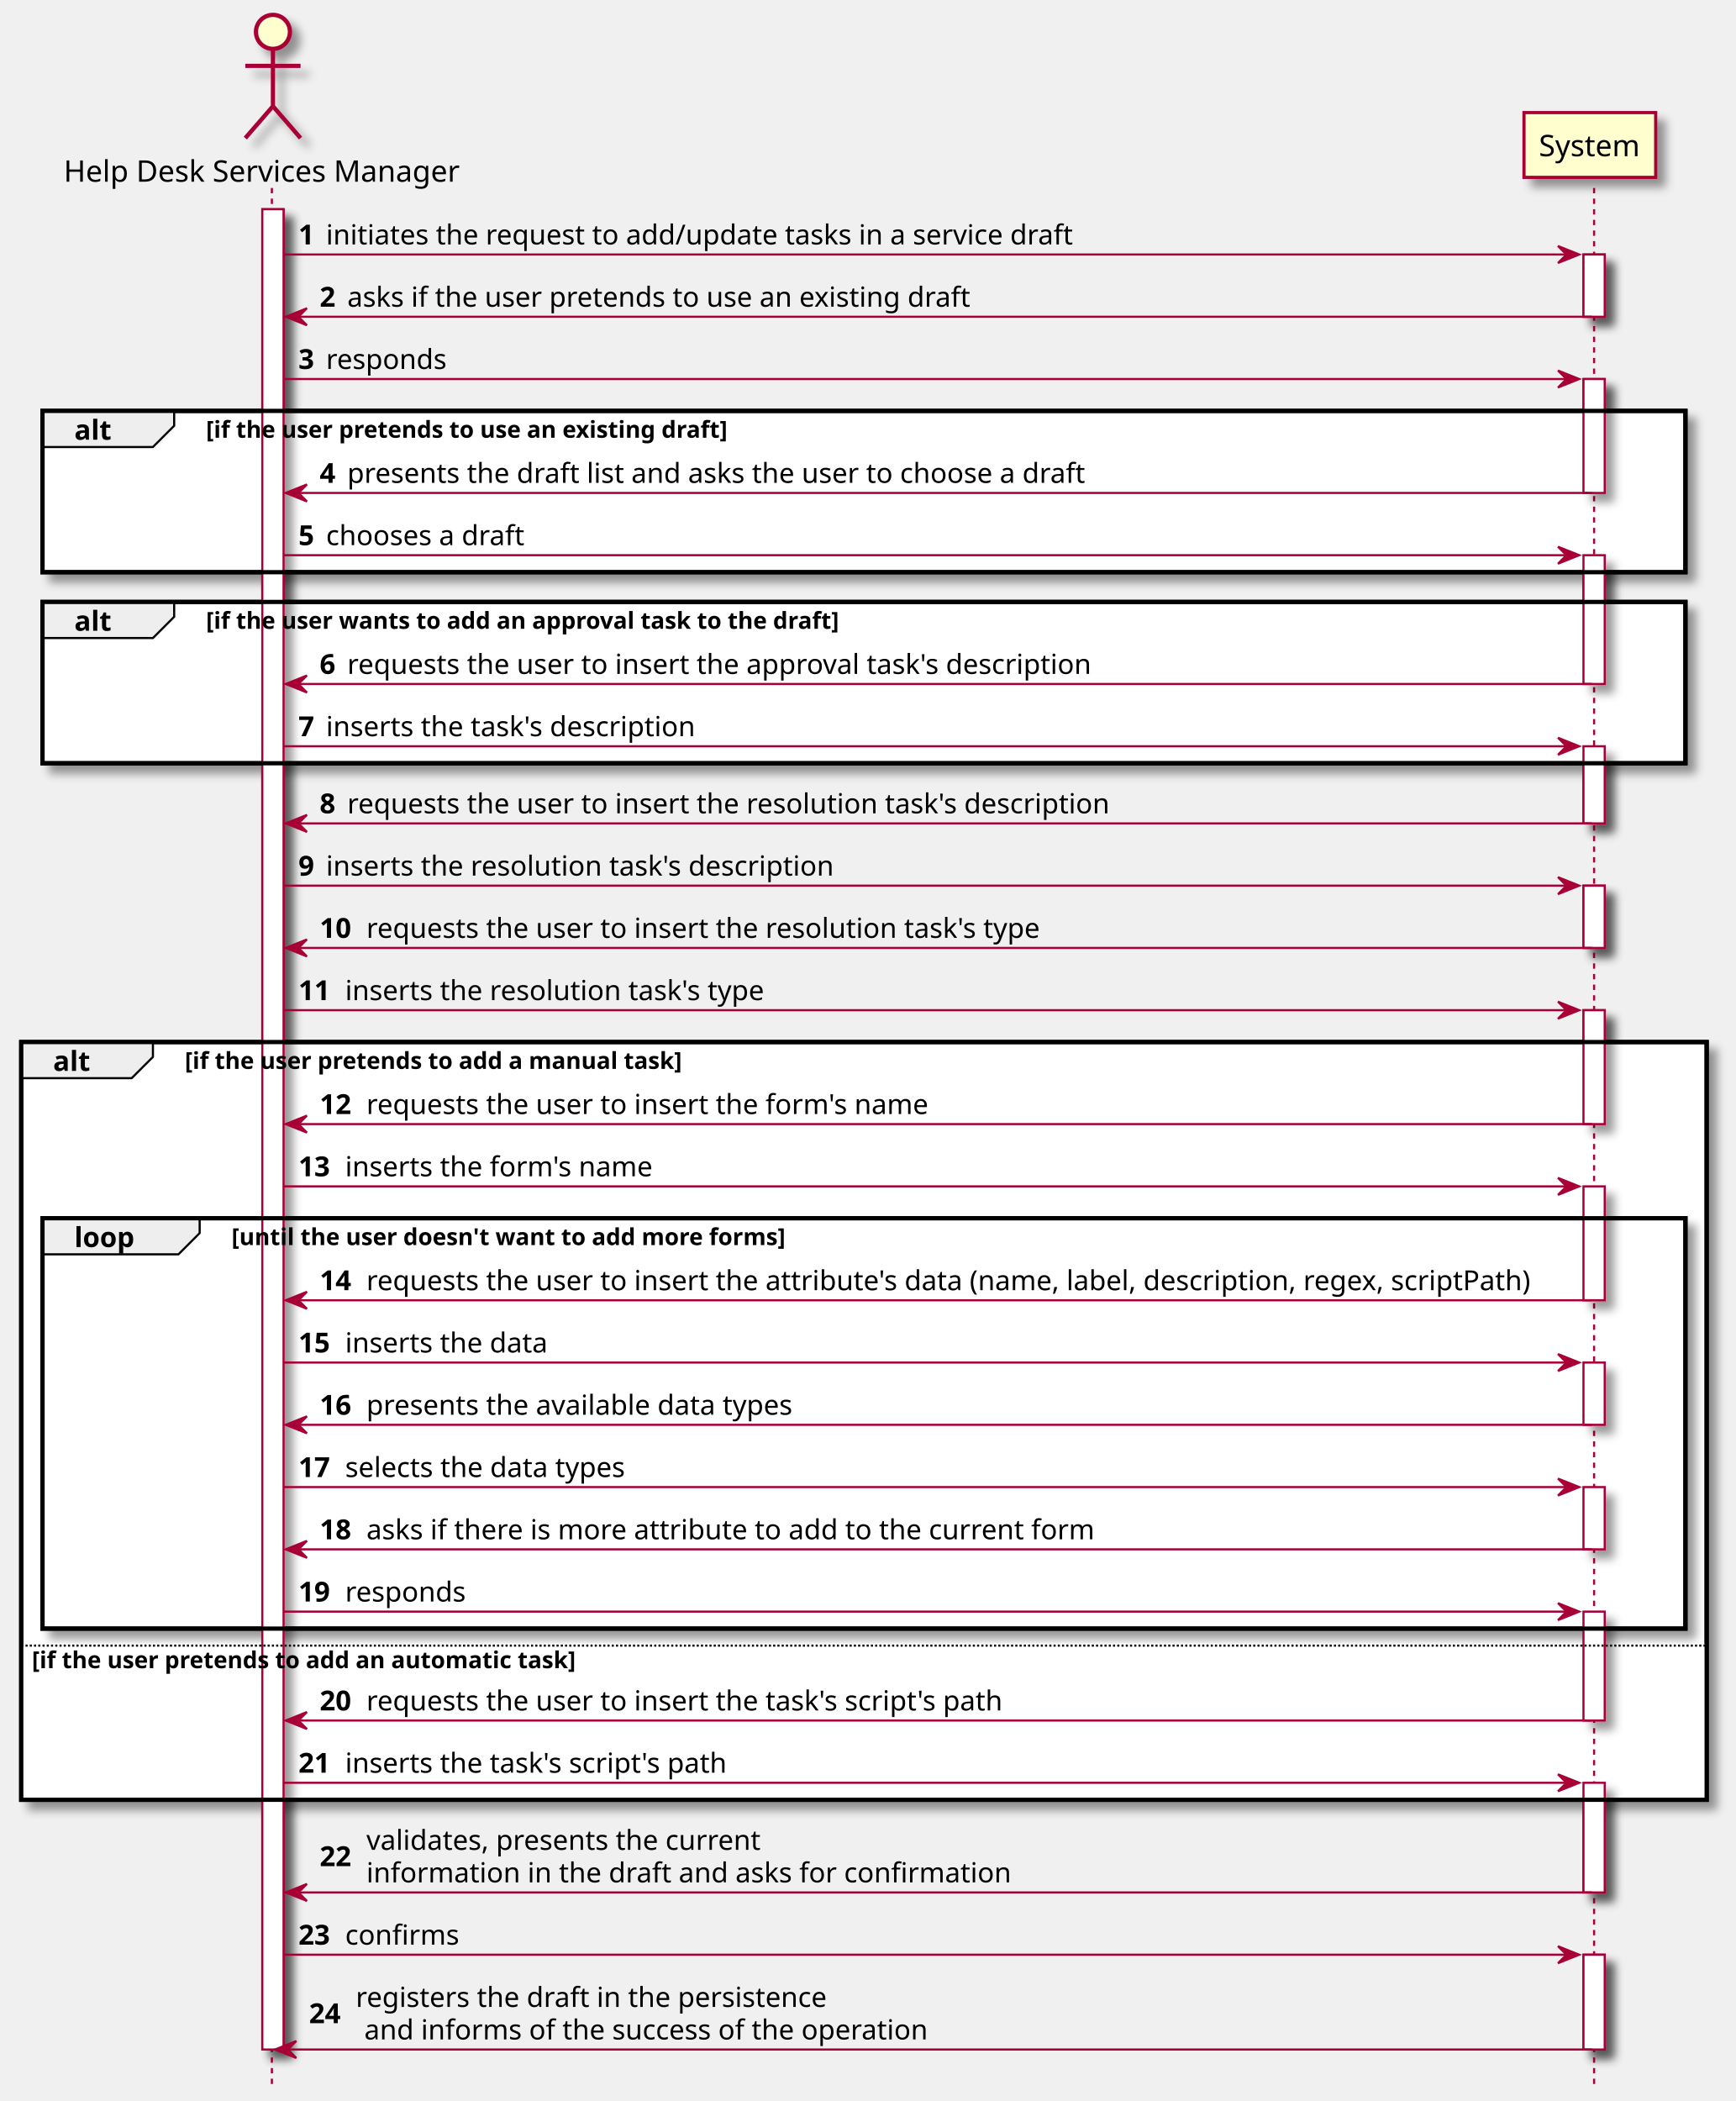
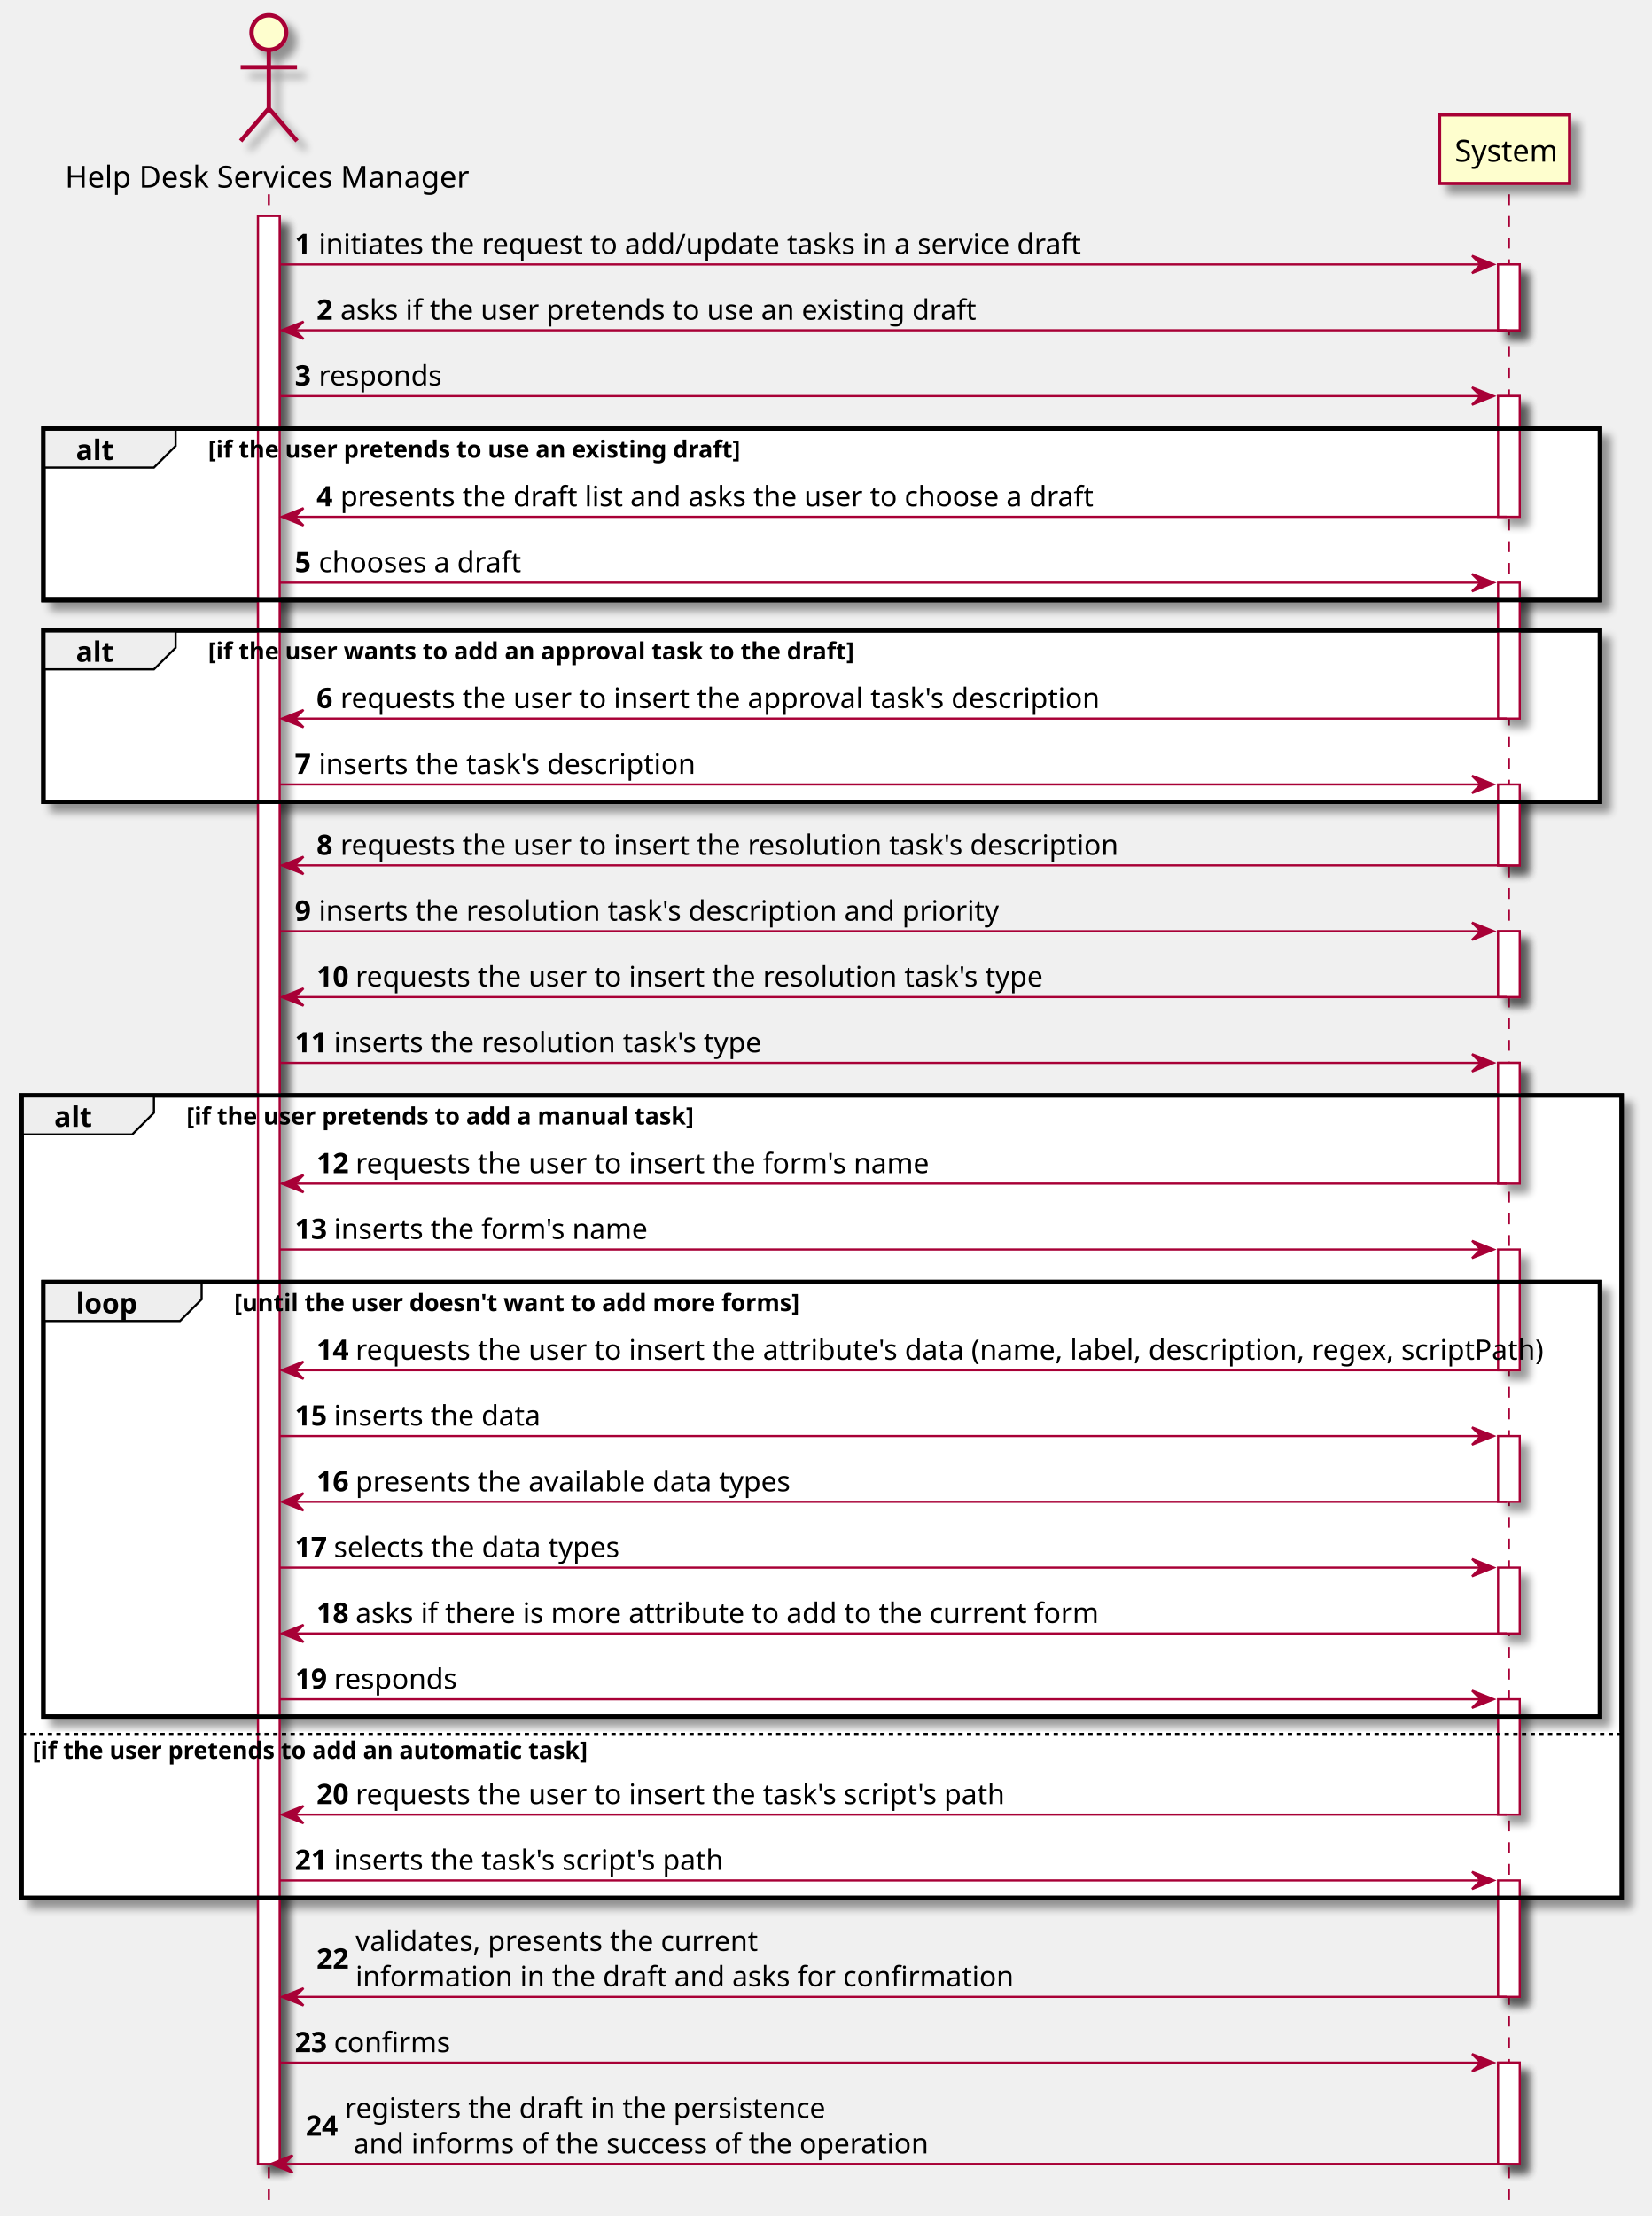
- <svg xmlns="http://www.w3.org/2000/svg" contentScriptType="application/ecmascript" contentStyleType="text/css" height="1978px" preserveAspectRatio="none" style="width:1634px;height:1978px;" version="1.1" viewBox="0 0 1634 1978" width="1634px" zoomAndPan="magnify">
+ <svg xmlns="http://www.w3.org/2000/svg" contentScriptType="application/ecmascript" contentStyleType="text/css" height="1022px" preserveAspectRatio="none" style="width:762px;height:1022px;" version="1.1" viewBox="0 0 762 1022" width="762px" zoomAndPan="magnify">
  <defs>
-     <filter height="300%" id="fdzvtskik5q94" width="300%" x="-1" y="-1">
-       <feGaussianBlur result="blurOut" stdDeviation="4.0" />
+     <filter height="300%" id="fru4eq2fxexyl" width="300%" x="-1" y="-1">
+       <feGaussianBlur result="blurOut" stdDeviation="2.0" />
      <feColorMatrix in="blurOut" result="blurOut2" type="matrix" values="0 0 0 0 0 0 0 0 0 0 0 0 0 0 0 0 0 0 .4 0" />
-       <feOffset dx="8.0" dy="8.0" in="blurOut2" result="blurOut3" />
+       <feOffset dx="4.0" dy="4.0" in="blurOut2" result="blurOut3" />
      <feBlend in="SourceGraphic" in2="blurOut3" mode="normal" />
    </filter>
  </defs>
  <g>
-     <rect fill="#FFFFFF" filter="url(#fdzvtskik5q94)" height="1732.543" style="stroke:#A80036;stroke-width:2.0;" width="20" x="247" y="196.977" />
-     <rect fill="#FFFFFF" filter="url(#fdzvtskik5q94)" height="58.621" style="stroke:#A80036;stroke-width:2.0;" width="20" x="1491" y="239.598" />
-     <rect fill="#FFFFFF" filter="url(#fdzvtskik5q94)" height="107.242" style="stroke:#A80036;stroke-width:2.0;" width="20" x="1491" y="356.84" />
-     <rect fill="#FFFFFF" filter="url(#fdzvtskik5q94)" height="121.242" style="stroke:#A80036;stroke-width:2.0;" width="20" x="1491" y="522.703" />
-     <rect fill="#FFFFFF" filter="url(#fdzvtskik5q94)" height="72.621" style="stroke:#A80036;stroke-width:2.0;" width="20" x="1491" y="702.566" />
-     <rect fill="#FFFFFF" filter="url(#fdzvtskik5q94)" height="58.621" style="stroke:#A80036;stroke-width:2.0;" width="20" x="1491" y="833.809" />
-     <rect fill="#FFFFFF" filter="url(#fdzvtskik5q94)" height="107.242" style="stroke:#A80036;stroke-width:2.0;" width="20" x="1491" y="951.051" />
-     <rect fill="#FFFFFF" filter="url(#fdzvtskik5q94)" height="107.242" style="stroke:#A80036;stroke-width:2.0;" width="20" x="1491" y="1116.914" />
-     <rect fill="#FFFFFF" filter="url(#fdzvtskik5q94)" height="58.621" style="stroke:#A80036;stroke-width:2.0;" width="20" x="1491" y="1282.777" />
-     <rect fill="#FFFFFF" filter="url(#fdzvtskik5q94)" height="58.621" style="stroke:#A80036;stroke-width:2.0;" width="20" x="1491" y="1400.02" />
-     <rect fill="#FFFFFF" filter="url(#fdzvtskik5q94)" height="102.531" style="stroke:#A80036;stroke-width:2.0;" width="20" x="1491" y="1517.262" />
-     <rect fill="#FFFFFF" filter="url(#fdzvtskik5q94)" height="103.242" style="stroke:#A80036;stroke-width:2.0;" width="20" x="1491" y="1678.414" />
-     <rect fill="#FFFFFF" filter="url(#fdzvtskik5q94)" height="89.242" style="stroke:#A80036;stroke-width:2.0;" width="20" x="1491" y="1840.277" />
-     <rect fill="#FFFFFF" filter="url(#fdzvtskik5q94)" height="151.863" style="stroke:#000000;stroke-width:4.0;" width="1547" x="40" y="386.84" />
-     <rect fill="#FFFFFF" filter="url(#fdzvtskik5q94)" height="151.863" style="stroke:#000000;stroke-width:4.0;" width="1547" x="40" y="566.703" />
-     <rect fill="#FFFFFF" filter="url(#fdzvtskik5q94)" height="713.363" style="stroke:#000000;stroke-width:4.0;" width="1587" x="20" y="981.051" />
-     <rect fill="#FFFFFF" filter="url(#fdzvtskik5q94)" height="386.348" style="stroke:#000000;stroke-width:4.0;" width="1547" x="40" y="1146.914" />
-     <rect fill="#FFFFFF" height="147.152" style="stroke:none;stroke-width:2.0;" width="1587" x="20" y="1547.262" />
-     <line style="stroke:#A80036;stroke-width:2.0;stroke-dasharray:5.0,5.0;" x1="256" x2="256" y1="176.977" y2="1965.52" />
-     <line style="stroke:#A80036;stroke-width:2.0;stroke-dasharray:5.0,5.0;" x1="1501" x2="1501" y1="176.977" y2="1965.52" />
-     <text fill="#000000" font-family="sans-serif" font-size="28" lengthAdjust="spacing" textLength="382" x="60" y="171.07">Help Desk Services Manager</text>
-     <ellipse cx="257" cy="30" fill="#FEFECE" filter="url(#fdzvtskik5q94)" rx="16" ry="16" style="stroke:#A80036;stroke-width:4.0;" />
-     <path d="M257,46 L257,100 M231,62 L283,62 M257,100 L231,130 M257,100 L283,130 " fill="none" filter="url(#fdzvtskik5q94)" style="stroke:#A80036;stroke-width:4.0;" />
-     <rect fill="#FEFECE" filter="url(#fdzvtskik5q94)" height="60.977" style="stroke:#A80036;stroke-width:3.0;" width="124" x="1435" y="106" />
-     <text fill="#000000" font-family="sans-serif" font-size="28" lengthAdjust="spacing" textLength="96" x="1449" y="147.07">System</text>
-     <rect fill="#FFFFFF" filter="url(#fdzvtskik5q94)" height="1732.543" style="stroke:#A80036;stroke-width:2.0;" width="20" x="247" y="196.977" />
-     <rect fill="#FFFFFF" filter="url(#fdzvtskik5q94)" height="58.621" style="stroke:#A80036;stroke-width:2.0;" width="20" x="1491" y="239.598" />
-     <rect fill="#FFFFFF" filter="url(#fdzvtskik5q94)" height="107.242" style="stroke:#A80036;stroke-width:2.0;" width="20" x="1491" y="356.84" />
-     <rect fill="#FFFFFF" filter="url(#fdzvtskik5q94)" height="121.242" style="stroke:#A80036;stroke-width:2.0;" width="20" x="1491" y="522.703" />
-     <rect fill="#FFFFFF" filter="url(#fdzvtskik5q94)" height="72.621" style="stroke:#A80036;stroke-width:2.0;" width="20" x="1491" y="702.566" />
-     <rect fill="#FFFFFF" filter="url(#fdzvtskik5q94)" height="58.621" style="stroke:#A80036;stroke-width:2.0;" width="20" x="1491" y="833.809" />
-     <rect fill="#FFFFFF" filter="url(#fdzvtskik5q94)" height="107.242" style="stroke:#A80036;stroke-width:2.0;" width="20" x="1491" y="951.051" />
-     <rect fill="#FFFFFF" filter="url(#fdzvtskik5q94)" height="107.242" style="stroke:#A80036;stroke-width:2.0;" width="20" x="1491" y="1116.914" />
-     <rect fill="#FFFFFF" filter="url(#fdzvtskik5q94)" height="58.621" style="stroke:#A80036;stroke-width:2.0;" width="20" x="1491" y="1282.777" />
-     <rect fill="#FFFFFF" filter="url(#fdzvtskik5q94)" height="58.621" style="stroke:#A80036;stroke-width:2.0;" width="20" x="1491" y="1400.02" />
-     <rect fill="#FFFFFF" filter="url(#fdzvtskik5q94)" height="102.531" style="stroke:#A80036;stroke-width:2.0;" width="20" x="1491" y="1517.262" />
-     <rect fill="#FFFFFF" filter="url(#fdzvtskik5q94)" height="103.242" style="stroke:#A80036;stroke-width:2.0;" width="20" x="1491" y="1678.414" />
-     <rect fill="#FFFFFF" filter="url(#fdzvtskik5q94)" height="89.242" style="stroke:#A80036;stroke-width:2.0;" width="20" x="1491" y="1840.277" />
-     <polygon fill="#A80036" points="1467,231.598,1487,239.598,1467,247.598,1475,239.598" style="stroke:#A80036;stroke-width:2.0;" />
-     <line style="stroke:#A80036;stroke-width:2.0;" x1="267" x2="1479" y1="239.598" y2="239.598" />
-     <text fill="#000000" font-family="sans-serif" font-size="26" font-weight="bold" lengthAdjust="spacing" textLength="18" x="281" y="230.113">1</text>
-     <text fill="#000000" font-family="sans-serif" font-size="26" lengthAdjust="spacing" textLength="734" x="307" y="230.113">initiates the request to add/update tasks in a service draft</text>
-     <polygon fill="#A80036" points="289,290.219,269,298.219,289,306.219,281,298.219" style="stroke:#A80036;stroke-width:2.0;" />
-     <line style="stroke:#A80036;stroke-width:2.0;" x1="277" x2="1499" y1="298.219" y2="298.219" />
-     <text fill="#000000" font-family="sans-serif" font-size="26" font-weight="bold" lengthAdjust="spacing" textLength="18" x="301" y="288.734">2</text>
-     <text fill="#000000" font-family="sans-serif" font-size="26" lengthAdjust="spacing" textLength="614" x="327" y="288.734">asks if the user pretends to use an existing draft</text>
-     <polygon fill="#A80036" points="1467,348.84,1487,356.84,1467,364.84,1475,356.84" style="stroke:#A80036;stroke-width:2.0;" />
-     <line style="stroke:#A80036;stroke-width:2.0;" x1="267" x2="1479" y1="356.84" y2="356.84" />
-     <text fill="#000000" font-family="sans-serif" font-size="26" font-weight="bold" lengthAdjust="spacing" textLength="18" x="281" y="347.356">3</text>
-     <text fill="#000000" font-family="sans-serif" font-size="26" lengthAdjust="spacing" textLength="116" x="307" y="347.356">responds</text>
-     <path d="M40,386.84 L164,386.84 L164,400.84 L144,420.84 L40,420.84 L40,386.84 " fill="#EEEEEE" style="stroke:#000000;stroke-width:2.0;" />
-     <rect fill="none" height="151.863" style="stroke:#000000;stroke-width:4.0;" width="1547" x="40" y="386.84" />
-     <text fill="#000000" font-family="sans-serif" font-size="26" font-weight="bold" lengthAdjust="spacing" textLength="34" x="70" y="413.977">alt</text>
-     <text fill="#000000" font-family="sans-serif" font-size="22" font-weight="bold" lengthAdjust="spacing" textLength="504" x="194" y="412.109">[if the user pretends to use an existing draft]</text>
-     <polygon fill="#A80036" points="289,456.082,269,464.082,289,472.082,281,464.082" style="stroke:#A80036;stroke-width:2.0;" />
-     <line style="stroke:#A80036;stroke-width:2.0;" x1="277" x2="1499" y1="464.082" y2="464.082" />
-     <text fill="#000000" font-family="sans-serif" font-size="26" font-weight="bold" lengthAdjust="spacing" textLength="18" x="301" y="454.598">4</text>
-     <text fill="#000000" font-family="sans-serif" font-size="26" lengthAdjust="spacing" textLength="724" x="327" y="454.598">presents the draft list and asks the user to choose a draft</text>
-     <polygon fill="#A80036" points="1467,514.703,1487,522.703,1467,530.703,1475,522.703" style="stroke:#A80036;stroke-width:2.0;" />
-     <line style="stroke:#A80036;stroke-width:2.0;" x1="267" x2="1479" y1="522.703" y2="522.703" />
-     <text fill="#000000" font-family="sans-serif" font-size="26" font-weight="bold" lengthAdjust="spacing" textLength="18" x="281" y="513.219">5</text>
-     <text fill="#000000" font-family="sans-serif" font-size="26" lengthAdjust="spacing" textLength="194" x="307" y="513.219">chooses a draft</text>
-     <path d="M40,566.703 L164,566.703 L164,580.703 L144,600.703 L40,600.703 L40,566.703 " fill="#EEEEEE" style="stroke:#000000;stroke-width:2.0;" />
-     <rect fill="none" height="151.863" style="stroke:#000000;stroke-width:4.0;" width="1547" x="40" y="566.703" />
-     <text fill="#000000" font-family="sans-serif" font-size="26" font-weight="bold" lengthAdjust="spacing" textLength="34" x="70" y="593.84">alt</text>
-     <text fill="#000000" font-family="sans-serif" font-size="22" font-weight="bold" lengthAdjust="spacing" textLength="610" x="194" y="591.973">[if the user wants to add an approval task to the draft]</text>
-     <polygon fill="#A80036" points="289,635.945,269,643.945,289,651.945,281,643.945" style="stroke:#A80036;stroke-width:2.0;" />
-     <line style="stroke:#A80036;stroke-width:2.0;" x1="277" x2="1499" y1="643.945" y2="643.945" />
-     <text fill="#000000" font-family="sans-serif" font-size="26" font-weight="bold" lengthAdjust="spacing" textLength="18" x="301" y="634.461">6</text>
-     <text fill="#000000" font-family="sans-serif" font-size="26" lengthAdjust="spacing" textLength="728" x="327" y="634.461">requests the user to insert the approval task's description</text>
-     <polygon fill="#A80036" points="1467,694.566,1487,702.566,1467,710.566,1475,702.566" style="stroke:#A80036;stroke-width:2.0;" />
-     <line style="stroke:#A80036;stroke-width:2.0;" x1="267" x2="1479" y1="702.566" y2="702.566" />
-     <text fill="#000000" font-family="sans-serif" font-size="26" font-weight="bold" lengthAdjust="spacing" textLength="18" x="281" y="693.082">7</text>
-     <text fill="#000000" font-family="sans-serif" font-size="26" lengthAdjust="spacing" textLength="366" x="307" y="693.082">inserts the task's description</text>
-     <polygon fill="#A80036" points="289,767.188,269,775.188,289,783.188,281,775.188" style="stroke:#A80036;stroke-width:2.0;" />
-     <line style="stroke:#A80036;stroke-width:2.0;" x1="277" x2="1499" y1="775.188" y2="775.188" />
-     <text fill="#000000" font-family="sans-serif" font-size="26" font-weight="bold" lengthAdjust="spacing" textLength="18" x="301" y="765.703">8</text>
-     <text fill="#000000" font-family="sans-serif" font-size="26" lengthAdjust="spacing" textLength="748" x="327" y="765.703">requests the user to insert the resolution task's description</text>
-     <polygon fill="#A80036" points="1467,825.809,1487,833.809,1467,841.809,1475,833.809" style="stroke:#A80036;stroke-width:2.0;" />
-     <line style="stroke:#A80036;stroke-width:2.0;" x1="267" x2="1479" y1="833.809" y2="833.809" />
-     <text fill="#000000" font-family="sans-serif" font-size="26" font-weight="bold" lengthAdjust="spacing" textLength="18" x="281" y="824.324">9</text>
-     <text fill="#000000" font-family="sans-serif" font-size="26" lengthAdjust="spacing" textLength="502" x="307" y="824.324">inserts the resolution task's description</text>
-     <polygon fill="#A80036" points="289,884.43,269,892.43,289,900.43,281,892.43" style="stroke:#A80036;stroke-width:2.0;" />
-     <line style="stroke:#A80036;stroke-width:2.0;" x1="277" x2="1499" y1="892.43" y2="892.43" />
-     <text fill="#000000" font-family="sans-serif" font-size="26" font-weight="bold" lengthAdjust="spacing" textLength="36" x="301" y="882.945">10</text>
-     <text fill="#000000" font-family="sans-serif" font-size="26" lengthAdjust="spacing" textLength="660" x="345" y="882.945">requests the user to insert the resolution task's type</text>
-     <polygon fill="#A80036" points="1467,943.051,1487,951.051,1467,959.051,1475,951.051" style="stroke:#A80036;stroke-width:2.0;" />
-     <line style="stroke:#A80036;stroke-width:2.0;" x1="267" x2="1479" y1="951.051" y2="951.051" />
-     <text fill="#000000" font-family="sans-serif" font-size="26" font-weight="bold" lengthAdjust="spacing" textLength="36" x="281" y="941.566">11</text>
-     <text fill="#000000" font-family="sans-serif" font-size="26" lengthAdjust="spacing" textLength="414" x="325" y="941.566">inserts the resolution task's type</text>
-     <path d="M20,981.051 L144,981.051 L144,995.051 L124,1015.051 L20,1015.051 L20,981.051 " fill="#EEEEEE" style="stroke:#000000;stroke-width:2.0;" />
-     <rect fill="none" height="713.363" style="stroke:#000000;stroke-width:4.0;" width="1587" x="20" y="981.051" />
-     <text fill="#000000" font-family="sans-serif" font-size="26" font-weight="bold" lengthAdjust="spacing" textLength="34" x="50" y="1008.188">alt</text>
-     <text fill="#000000" font-family="sans-serif" font-size="22" font-weight="bold" lengthAdjust="spacing" textLength="478" x="174" y="1006.32">[if the user pretends to add a manual task]</text>
-     <polygon fill="#A80036" points="289,1050.293,269,1058.293,289,1066.293,281,1058.293" style="stroke:#A80036;stroke-width:2.0;" />
-     <line style="stroke:#A80036;stroke-width:2.0;" x1="277" x2="1499" y1="1058.293" y2="1058.293" />
-     <text fill="#000000" font-family="sans-serif" font-size="26" font-weight="bold" lengthAdjust="spacing" textLength="36" x="301" y="1048.809">12</text>
-     <text fill="#000000" font-family="sans-serif" font-size="26" lengthAdjust="spacing" textLength="544" x="345" y="1048.809">requests the user to insert the form's name</text>
-     <polygon fill="#A80036" points="1467,1108.914,1487,1116.914,1467,1124.914,1475,1116.914" style="stroke:#A80036;stroke-width:2.0;" />
-     <line style="stroke:#A80036;stroke-width:2.0;" x1="267" x2="1479" y1="1116.914" y2="1116.914" />
-     <text fill="#000000" font-family="sans-serif" font-size="26" font-weight="bold" lengthAdjust="spacing" textLength="36" x="281" y="1107.43">13</text>
-     <text fill="#000000" font-family="sans-serif" font-size="26" lengthAdjust="spacing" textLength="298" x="325" y="1107.43">inserts the form's name</text>
-     <path d="M40,1146.914 L188,1146.914 L188,1160.914 L168,1180.914 L40,1180.914 L40,1146.914 " fill="#EEEEEE" style="stroke:#000000;stroke-width:2.0;" />
-     <rect fill="none" height="386.348" style="stroke:#000000;stroke-width:4.0;" width="1547" x="40" y="1146.914" />
-     <text fill="#000000" font-family="sans-serif" font-size="26" font-weight="bold" lengthAdjust="spacing" textLength="58" x="70" y="1174.051">loop</text>
-     <text fill="#000000" font-family="sans-serif" font-size="22" font-weight="bold" lengthAdjust="spacing" textLength="534" x="218" y="1172.184">[until the user doesn't want to add more forms]</text>
-     <polygon fill="#A80036" points="289,1216.156,269,1224.156,289,1232.156,281,1224.156" style="stroke:#A80036;stroke-width:2.0;" />
-     <line style="stroke:#A80036;stroke-width:2.0;" x1="277" x2="1499" y1="1224.156" y2="1224.156" />
-     <text fill="#000000" font-family="sans-serif" font-size="26" font-weight="bold" lengthAdjust="spacing" textLength="36" x="301" y="1214.672">14</text>
-     <text fill="#000000" font-family="sans-serif" font-size="26" lengthAdjust="spacing" textLength="1132" x="345" y="1214.672">requests the user to insert the attribute's data (name, label, description, regex, scriptPath)</text>
-     <polygon fill="#A80036" points="1467,1274.777,1487,1282.777,1467,1290.777,1475,1282.777" style="stroke:#A80036;stroke-width:2.0;" />
-     <line style="stroke:#A80036;stroke-width:2.0;" x1="267" x2="1479" y1="1282.777" y2="1282.777" />
-     <text fill="#000000" font-family="sans-serif" font-size="26" font-weight="bold" lengthAdjust="spacing" textLength="36" x="281" y="1273.293">15</text>
-     <text fill="#000000" font-family="sans-serif" font-size="26" lengthAdjust="spacing" textLength="196" x="325" y="1273.293">inserts the data</text>
-     <polygon fill="#A80036" points="289,1333.398,269,1341.398,289,1349.398,281,1341.398" style="stroke:#A80036;stroke-width:2.0;" />
-     <line style="stroke:#A80036;stroke-width:2.0;" x1="277" x2="1499" y1="1341.398" y2="1341.398" />
-     <text fill="#000000" font-family="sans-serif" font-size="26" font-weight="bold" lengthAdjust="spacing" textLength="36" x="301" y="1331.914">16</text>
-     <text fill="#000000" font-family="sans-serif" font-size="26" lengthAdjust="spacing" textLength="412" x="345" y="1331.914">presents the available data types</text>
-     <polygon fill="#A80036" points="1467,1392.02,1487,1400.02,1467,1408.02,1475,1400.02" style="stroke:#A80036;stroke-width:2.0;" />
-     <line style="stroke:#A80036;stroke-width:2.0;" x1="267" x2="1479" y1="1400.02" y2="1400.02" />
-     <text fill="#000000" font-family="sans-serif" font-size="26" font-weight="bold" lengthAdjust="spacing" textLength="36" x="281" y="1390.535">17</text>
-     <text fill="#000000" font-family="sans-serif" font-size="26" lengthAdjust="spacing" textLength="274" x="325" y="1390.535">selects the data types</text>
-     <polygon fill="#A80036" points="289,1450.641,269,1458.641,289,1466.641,281,1458.641" style="stroke:#A80036;stroke-width:2.0;" />
-     <line style="stroke:#A80036;stroke-width:2.0;" x1="277" x2="1499" y1="1458.641" y2="1458.641" />
-     <text fill="#000000" font-family="sans-serif" font-size="26" font-weight="bold" lengthAdjust="spacing" textLength="36" x="301" y="1449.156">18</text>
-     <text fill="#000000" font-family="sans-serif" font-size="26" lengthAdjust="spacing" textLength="710" x="345" y="1449.156">asks if there is more attribute to add to the current form</text>
-     <polygon fill="#A80036" points="1467,1509.262,1487,1517.262,1467,1525.262,1475,1517.262" style="stroke:#A80036;stroke-width:2.0;" />
-     <line style="stroke:#A80036;stroke-width:2.0;" x1="267" x2="1479" y1="1517.262" y2="1517.262" />
-     <text fill="#000000" font-family="sans-serif" font-size="26" font-weight="bold" lengthAdjust="spacing" textLength="36" x="281" y="1507.777">19</text>
-     <text fill="#000000" font-family="sans-serif" font-size="26" lengthAdjust="spacing" textLength="116" x="325" y="1507.777">responds</text>
-     <line style="stroke:#000000;stroke-width:2.0;stroke-dasharray:2.0,2.0;" x1="20" x2="1607" y1="1549.262" y2="1549.262" />
-     <text fill="#000000" font-family="sans-serif" font-size="22" font-weight="bold" lengthAdjust="spacing" textLength="520" x="30" y="1570.531">[if the user pretends to add an automatic task]</text>
-     <polygon fill="#A80036" points="289,1611.793,269,1619.793,289,1627.793,281,1619.793" style="stroke:#A80036;stroke-width:2.0;" />
-     <line style="stroke:#A80036;stroke-width:2.0;" x1="277" x2="1499" y1="1619.793" y2="1619.793" />
-     <text fill="#000000" font-family="sans-serif" font-size="26" font-weight="bold" lengthAdjust="spacing" textLength="36" x="301" y="1610.309">20</text>
-     <text fill="#000000" font-family="sans-serif" font-size="26" lengthAdjust="spacing" textLength="626" x="345" y="1610.309">requests the user to insert the task's script's path</text>
-     <polygon fill="#A80036" points="1467,1670.414,1487,1678.414,1467,1686.414,1475,1678.414" style="stroke:#A80036;stroke-width:2.0;" />
-     <line style="stroke:#A80036;stroke-width:2.0;" x1="267" x2="1479" y1="1678.414" y2="1678.414" />
-     <text fill="#000000" font-family="sans-serif" font-size="26" font-weight="bold" lengthAdjust="spacing" textLength="36" x="281" y="1668.93">21</text>
-     <text fill="#000000" font-family="sans-serif" font-size="26" lengthAdjust="spacing" textLength="380" x="325" y="1668.93">inserts the task's script's path</text>
-     <polygon fill="#A80036" points="289,1773.656,269,1781.656,289,1789.656,281,1781.656" style="stroke:#A80036;stroke-width:2.0;" />
-     <line style="stroke:#A80036;stroke-width:2.0;" x1="277" x2="1499" y1="1781.656" y2="1781.656" />
-     <text fill="#000000" font-family="sans-serif" font-size="26" font-weight="bold" lengthAdjust="spacing" textLength="36" x="301" y="1756.861">22</text>
-     <text fill="#000000" font-family="sans-serif" font-size="26" lengthAdjust="spacing" textLength="382" x="345" y="1741.551">validates, presents the current</text>
-     <text fill="#000000" font-family="sans-serif" font-size="26" lengthAdjust="spacing" textLength="630" x="345" y="1772.172">information in the draft and asks for confirmation</text>
-     <polygon fill="#A80036" points="1467,1832.277,1487,1840.277,1467,1848.277,1475,1840.277" style="stroke:#A80036;stroke-width:2.0;" />
-     <line style="stroke:#A80036;stroke-width:2.0;" x1="267" x2="1479" y1="1840.277" y2="1840.277" />
-     <text fill="#000000" font-family="sans-serif" font-size="26" font-weight="bold" lengthAdjust="spacing" textLength="36" x="281" y="1830.793">23</text>
-     <text fill="#000000" font-family="sans-serif" font-size="26" lengthAdjust="spacing" textLength="112" x="325" y="1830.793">confirms</text>
-     <polygon fill="#A80036" points="279,1921.52,259,1929.52,279,1937.52,271,1929.52" style="stroke:#A80036;stroke-width:2.0;" />
-     <line style="stroke:#A80036;stroke-width:2.0;" x1="267" x2="1499" y1="1929.52" y2="1929.52" />
-     <text fill="#000000" font-family="sans-serif" font-size="26" font-weight="bold" lengthAdjust="spacing" textLength="36" x="291" y="1904.725">24</text>
-     <text fill="#000000" font-family="sans-serif" font-size="26" lengthAdjust="spacing" textLength="458" x="335" y="1889.414">registers the draft in the persistence</text>
-     <text fill="#000000" font-family="sans-serif" font-size="26" lengthAdjust="spacing" textLength="552" x="343" y="1920.035">and informs of the success of the operation</text>
+     <rect fill="#FFFFFF" filter="url(#fru4eq2fxexyl)" height="898.383" style="stroke:#A80036;stroke-width:1.0;" width="10" x="119" y="99.609" />
+     <rect fill="#FFFFFF" filter="url(#fru4eq2fxexyl)" height="30.352" style="stroke:#A80036;stroke-width:1.0;" width="10" x="691" y="121.961" />
+     <rect fill="#FFFFFF" filter="url(#fru4eq2fxexyl)" height="55.703" style="stroke:#A80036;stroke-width:1.0;" width="10" x="691" y="182.664" />
+     <rect fill="#FFFFFF" filter="url(#fru4eq2fxexyl)" height="62.703" style="stroke:#A80036;stroke-width:1.0;" width="10" x="691" y="268.719" />
+     <rect fill="#FFFFFF" filter="url(#fru4eq2fxexyl)" height="37.352" style="stroke:#A80036;stroke-width:1.0;" width="10" x="691" y="361.773" />
+     <rect fill="#FFFFFF" filter="url(#fru4eq2fxexyl)" height="30.352" style="stroke:#A80036;stroke-width:1.0;" width="10" x="691" y="429.477" />
+     <rect fill="#FFFFFF" filter="url(#fru4eq2fxexyl)" height="55.703" style="stroke:#A80036;stroke-width:1.0;" width="10" x="691" y="490.18" />
+     <rect fill="#FFFFFF" filter="url(#fru4eq2fxexyl)" height="55.703" style="stroke:#A80036;stroke-width:1.0;" width="10" x="691" y="576.234" />
+     <rect fill="#FFFFFF" filter="url(#fru4eq2fxexyl)" height="30.352" style="stroke:#A80036;stroke-width:1.0;" width="10" x="691" y="662.289" />
+     <rect fill="#FFFFFF" filter="url(#fru4eq2fxexyl)" height="30.352" style="stroke:#A80036;stroke-width:1.0;" width="10" x="691" y="722.992" />
+     <rect fill="#FFFFFF" filter="url(#fru4eq2fxexyl)" height="53.188" style="stroke:#A80036;stroke-width:1.0;" width="10" x="691" y="783.695" />
+     <rect fill="#FFFFFF" filter="url(#fru4eq2fxexyl)" height="53.703" style="stroke:#A80036;stroke-width:1.0;" width="10" x="691" y="867.234" />
+     <rect fill="#FFFFFF" filter="url(#fru4eq2fxexyl)" height="46.703" style="stroke:#A80036;stroke-width:1.0;" width="10" x="691" y="951.289" />
+     <rect fill="#FFFFFF" filter="url(#fru4eq2fxexyl)" height="79.055" style="stroke:#000000;stroke-width:2.0;" width="718" x="20" y="197.664" />
+     <rect fill="#FFFFFF" filter="url(#fru4eq2fxexyl)" height="79.055" style="stroke:#000000;stroke-width:2.0;" width="718" x="20" y="290.719" />
+     <rect fill="#FFFFFF" filter="url(#fru4eq2fxexyl)" height="370.055" style="stroke:#000000;stroke-width:2.0;" width="738" x="10" y="505.18" />
+     <rect fill="#FFFFFF" filter="url(#fru4eq2fxexyl)" height="200.461" style="stroke:#000000;stroke-width:2.0;" width="718" x="20" y="591.234" />
+     <rect fill="#FFFFFF" height="76.539" style="stroke:none;stroke-width:1.0;" width="738" x="10" y="798.695" />
+     <line style="stroke:#A80036;stroke-width:1.0;stroke-dasharray:5.0,5.0;" x1="124" x2="124" y1="89.609" y2="1015.992" />
+     <line style="stroke:#A80036;stroke-width:1.0;stroke-dasharray:5.0,5.0;" x1="696" x2="696" y1="89.609" y2="1015.992" />
+     <text fill="#000000" font-family="sans-serif" font-size="14" lengthAdjust="spacing" textLength="182" x="30" y="86.533">Help Desk Services Manager</text>
+     <ellipse cx="124" cy="15" fill="#FEFECE" filter="url(#fru4eq2fxexyl)" rx="8" ry="8" style="stroke:#A80036;stroke-width:2.0;" />
+     <path d="M124,23 L124,50 M111,31 L137,31 M124,50 L111,65 M124,50 L137,65 " fill="none" filter="url(#fru4eq2fxexyl)" style="stroke:#A80036;stroke-width:2.0;" />
+     <rect fill="#FEFECE" filter="url(#fru4eq2fxexyl)" height="31.609" style="stroke:#A80036;stroke-width:1.5;" width="60" x="664" y="53" />
+     <text fill="#000000" font-family="sans-serif" font-size="14" lengthAdjust="spacing" textLength="46" x="671" y="74.533">System</text>
+     <rect fill="#FFFFFF" filter="url(#fru4eq2fxexyl)" height="898.383" style="stroke:#A80036;stroke-width:1.0;" width="10" x="119" y="99.609" />
+     <rect fill="#FFFFFF" filter="url(#fru4eq2fxexyl)" height="30.352" style="stroke:#A80036;stroke-width:1.0;" width="10" x="691" y="121.961" />
+     <rect fill="#FFFFFF" filter="url(#fru4eq2fxexyl)" height="55.703" style="stroke:#A80036;stroke-width:1.0;" width="10" x="691" y="182.664" />
+     <rect fill="#FFFFFF" filter="url(#fru4eq2fxexyl)" height="62.703" style="stroke:#A80036;stroke-width:1.0;" width="10" x="691" y="268.719" />
+     <rect fill="#FFFFFF" filter="url(#fru4eq2fxexyl)" height="37.352" style="stroke:#A80036;stroke-width:1.0;" width="10" x="691" y="361.773" />
+     <rect fill="#FFFFFF" filter="url(#fru4eq2fxexyl)" height="30.352" style="stroke:#A80036;stroke-width:1.0;" width="10" x="691" y="429.477" />
+     <rect fill="#FFFFFF" filter="url(#fru4eq2fxexyl)" height="55.703" style="stroke:#A80036;stroke-width:1.0;" width="10" x="691" y="490.18" />
+     <rect fill="#FFFFFF" filter="url(#fru4eq2fxexyl)" height="55.703" style="stroke:#A80036;stroke-width:1.0;" width="10" x="691" y="576.234" />
+     <rect fill="#FFFFFF" filter="url(#fru4eq2fxexyl)" height="30.352" style="stroke:#A80036;stroke-width:1.0;" width="10" x="691" y="662.289" />
+     <rect fill="#FFFFFF" filter="url(#fru4eq2fxexyl)" height="30.352" style="stroke:#A80036;stroke-width:1.0;" width="10" x="691" y="722.992" />
+     <rect fill="#FFFFFF" filter="url(#fru4eq2fxexyl)" height="53.188" style="stroke:#A80036;stroke-width:1.0;" width="10" x="691" y="783.695" />
+     <rect fill="#FFFFFF" filter="url(#fru4eq2fxexyl)" height="53.703" style="stroke:#A80036;stroke-width:1.0;" width="10" x="691" y="867.234" />
+     <rect fill="#FFFFFF" filter="url(#fru4eq2fxexyl)" height="46.703" style="stroke:#A80036;stroke-width:1.0;" width="10" x="691" y="951.289" />
+     <polygon fill="#A80036" points="679,117.961,689,121.961,679,125.961,683,121.961" style="stroke:#A80036;stroke-width:1.0;" />
+     <line style="stroke:#A80036;stroke-width:1.0;" x1="129" x2="685" y1="121.961" y2="121.961" />
+     <text fill="#000000" font-family="sans-serif" font-size="13" font-weight="bold" lengthAdjust="spacing" textLength="7" x="136" y="117.105">1</text>
+     <text fill="#000000" font-family="sans-serif" font-size="13" lengthAdjust="spacing" textLength="331" x="147" y="117.105">initiates the request to add/update tasks in a service draft</text>
+     <polygon fill="#A80036" points="140,148.312,130,152.312,140,156.312,136,152.312" style="stroke:#A80036;stroke-width:1.0;" />
+     <line style="stroke:#A80036;stroke-width:1.0;" x1="134" x2="695" y1="152.312" y2="152.312" />
+     <text fill="#000000" font-family="sans-serif" font-size="13" font-weight="bold" lengthAdjust="spacing" textLength="7" x="146" y="147.456">2</text>
+     <text fill="#000000" font-family="sans-serif" font-size="13" lengthAdjust="spacing" textLength="279" x="157" y="147.456">asks if the user pretends to use an existing draft</text>
+     <polygon fill="#A80036" points="679,178.664,689,182.664,679,186.664,683,182.664" style="stroke:#A80036;stroke-width:1.0;" />
+     <line style="stroke:#A80036;stroke-width:1.0;" x1="129" x2="685" y1="182.664" y2="182.664" />
+     <text fill="#000000" font-family="sans-serif" font-size="13" font-weight="bold" lengthAdjust="spacing" textLength="7" x="136" y="177.808">3</text>
+     <text fill="#000000" font-family="sans-serif" font-size="13" lengthAdjust="spacing" textLength="53" x="147" y="177.808">responds</text>
+     <path d="M20,197.664 L81,197.664 L81,205.664 L71,215.664 L20,215.664 L20,197.664 " fill="#EEEEEE" style="stroke:#000000;stroke-width:1.0;" />
+     <rect fill="none" height="79.055" style="stroke:#000000;stroke-width:2.0;" width="718" x="20" y="197.664" />
+     <text fill="#000000" font-family="sans-serif" font-size="13" font-weight="bold" lengthAdjust="spacing" textLength="16" x="35" y="212.159">alt</text>
+     <text fill="#000000" font-family="sans-serif" font-size="11" font-weight="bold" lengthAdjust="spacing" textLength="249" x="96" y="211.083">[if the user pretends to use an existing draft]</text>
+     <polygon fill="#A80036" points="140,234.367,130,238.367,140,242.367,136,238.367" style="stroke:#A80036;stroke-width:1.0;" />
+     <line style="stroke:#A80036;stroke-width:1.0;" x1="134" x2="695" y1="238.367" y2="238.367" />
+     <text fill="#000000" font-family="sans-serif" font-size="13" font-weight="bold" lengthAdjust="spacing" textLength="7" x="146" y="233.511">4</text>
+     <text fill="#000000" font-family="sans-serif" font-size="13" lengthAdjust="spacing" textLength="331" x="157" y="233.511">presents the draft list and asks the user to choose a draft</text>
+     <polygon fill="#A80036" points="679,264.719,689,268.719,679,272.719,683,268.719" style="stroke:#A80036;stroke-width:1.0;" />
+     <line style="stroke:#A80036;stroke-width:1.0;" x1="129" x2="685" y1="268.719" y2="268.719" />
+     <text fill="#000000" font-family="sans-serif" font-size="13" font-weight="bold" lengthAdjust="spacing" textLength="7" x="136" y="263.862">5</text>
+     <text fill="#000000" font-family="sans-serif" font-size="13" lengthAdjust="spacing" textLength="89" x="147" y="263.862">chooses a draft</text>
+     <path d="M20,290.719 L81,290.719 L81,298.719 L71,308.719 L20,308.719 L20,290.719 " fill="#EEEEEE" style="stroke:#000000;stroke-width:1.0;" />
+     <rect fill="none" height="79.055" style="stroke:#000000;stroke-width:2.0;" width="718" x="20" y="290.719" />
+     <text fill="#000000" font-family="sans-serif" font-size="13" font-weight="bold" lengthAdjust="spacing" textLength="16" x="35" y="305.214">alt</text>
+     <text fill="#000000" font-family="sans-serif" font-size="11" font-weight="bold" lengthAdjust="spacing" textLength="296" x="96" y="304.138">[if the user wants to add an approval task to the draft]</text>
+     <polygon fill="#A80036" points="140,327.422,130,331.422,140,335.422,136,331.422" style="stroke:#A80036;stroke-width:1.0;" />
+     <line style="stroke:#A80036;stroke-width:1.0;" x1="134" x2="695" y1="331.422" y2="331.422" />
+     <text fill="#000000" font-family="sans-serif" font-size="13" font-weight="bold" lengthAdjust="spacing" textLength="7" x="146" y="326.565">6</text>
+     <text fill="#000000" font-family="sans-serif" font-size="13" lengthAdjust="spacing" textLength="330" x="157" y="326.565">requests the user to insert the approval task's description</text>
+     <polygon fill="#A80036" points="679,357.773,689,361.773,679,365.773,683,361.773" style="stroke:#A80036;stroke-width:1.0;" />
+     <line style="stroke:#A80036;stroke-width:1.0;" x1="129" x2="685" y1="361.773" y2="361.773" />
+     <text fill="#000000" font-family="sans-serif" font-size="13" font-weight="bold" lengthAdjust="spacing" textLength="7" x="136" y="356.917">7</text>
+     <text fill="#000000" font-family="sans-serif" font-size="13" lengthAdjust="spacing" textLength="166" x="147" y="356.917">inserts the task's description</text>
+     <polygon fill="#A80036" points="140,395.125,130,399.125,140,403.125,136,399.125" style="stroke:#A80036;stroke-width:1.0;" />
+     <line style="stroke:#A80036;stroke-width:1.0;" x1="134" x2="695" y1="399.125" y2="399.125" />
+     <text fill="#000000" font-family="sans-serif" font-size="13" font-weight="bold" lengthAdjust="spacing" textLength="7" x="146" y="394.269">8</text>
+     <text fill="#000000" font-family="sans-serif" font-size="13" lengthAdjust="spacing" textLength="339" x="157" y="394.269">requests the user to insert the resolution task's description</text>
+     <polygon fill="#A80036" points="679,425.477,689,429.477,679,433.477,683,429.477" style="stroke:#A80036;stroke-width:1.0;" />
+     <line style="stroke:#A80036;stroke-width:1.0;" x1="129" x2="685" y1="429.477" y2="429.477" />
+     <text fill="#000000" font-family="sans-serif" font-size="13" font-weight="bold" lengthAdjust="spacing" textLength="7" x="136" y="424.62">9</text>
+     <text fill="#000000" font-family="sans-serif" font-size="13" lengthAdjust="spacing" textLength="294" x="147" y="424.62">inserts the resolution task's description and priority</text>
+     <polygon fill="#A80036" points="140,455.828,130,459.828,140,463.828,136,459.828" style="stroke:#A80036;stroke-width:1.0;" />
+     <line style="stroke:#A80036;stroke-width:1.0;" x1="134" x2="695" y1="459.828" y2="459.828" />
+     <text fill="#000000" font-family="sans-serif" font-size="13" font-weight="bold" lengthAdjust="spacing" textLength="14" x="146" y="454.972">10</text>
+     <text fill="#000000" font-family="sans-serif" font-size="13" lengthAdjust="spacing" textLength="301" x="164" y="454.972">requests the user to insert the resolution task's type</text>
+     <polygon fill="#A80036" points="679,486.18,689,490.18,679,494.18,683,490.18" style="stroke:#A80036;stroke-width:1.0;" />
+     <line style="stroke:#A80036;stroke-width:1.0;" x1="129" x2="685" y1="490.18" y2="490.18" />
+     <text fill="#000000" font-family="sans-serif" font-size="13" font-weight="bold" lengthAdjust="spacing" textLength="14" x="136" y="485.323">11</text>
+     <text fill="#000000" font-family="sans-serif" font-size="13" lengthAdjust="spacing" textLength="188" x="154" y="485.323">inserts the resolution task's type</text>
+     <path d="M10,505.18 L71,505.18 L71,513.18 L61,523.18 L10,523.18 L10,505.18 " fill="#EEEEEE" style="stroke:#000000;stroke-width:1.0;" />
+     <rect fill="none" height="370.055" style="stroke:#000000;stroke-width:2.0;" width="738" x="10" y="505.18" />
+     <text fill="#000000" font-family="sans-serif" font-size="13" font-weight="bold" lengthAdjust="spacing" textLength="16" x="25" y="519.675">alt</text>
+     <text fill="#000000" font-family="sans-serif" font-size="11" font-weight="bold" lengthAdjust="spacing" textLength="235" x="86" y="518.599">[if the user pretends to add a manual task]</text>
+     <polygon fill="#A80036" points="140,541.883,130,545.883,140,549.883,136,545.883" style="stroke:#A80036;stroke-width:1.0;" />
+     <line style="stroke:#A80036;stroke-width:1.0;" x1="134" x2="695" y1="545.883" y2="545.883" />
+     <text fill="#000000" font-family="sans-serif" font-size="13" font-weight="bold" lengthAdjust="spacing" textLength="14" x="146" y="541.026">12</text>
+     <text fill="#000000" font-family="sans-serif" font-size="13" lengthAdjust="spacing" textLength="248" x="164" y="541.026">requests the user to insert the form's name</text>
+     <polygon fill="#A80036" points="679,572.234,689,576.234,679,580.234,683,576.234" style="stroke:#A80036;stroke-width:1.0;" />
+     <line style="stroke:#A80036;stroke-width:1.0;" x1="129" x2="685" y1="576.234" y2="576.234" />
+     <text fill="#000000" font-family="sans-serif" font-size="13" font-weight="bold" lengthAdjust="spacing" textLength="14" x="136" y="571.378">13</text>
+     <text fill="#000000" font-family="sans-serif" font-size="13" lengthAdjust="spacing" textLength="135" x="154" y="571.378">inserts the form's name</text>
+     <path d="M20,591.234 L93,591.234 L93,599.234 L83,609.234 L20,609.234 L20,591.234 " fill="#EEEEEE" style="stroke:#000000;stroke-width:1.0;" />
+     <rect fill="none" height="200.461" style="stroke:#000000;stroke-width:2.0;" width="718" x="20" y="591.234" />
+     <text fill="#000000" font-family="sans-serif" font-size="13" font-weight="bold" lengthAdjust="spacing" textLength="28" x="35" y="605.73">loop</text>
+     <text fill="#000000" font-family="sans-serif" font-size="11" font-weight="bold" lengthAdjust="spacing" textLength="264" x="108" y="604.653">[until the user doesn't want to add more forms]</text>
+     <polygon fill="#A80036" points="140,627.938,130,631.938,140,635.938,136,631.938" style="stroke:#A80036;stroke-width:1.0;" />
+     <line style="stroke:#A80036;stroke-width:1.0;" x1="134" x2="695" y1="631.938" y2="631.938" />
+     <text fill="#000000" font-family="sans-serif" font-size="13" font-weight="bold" lengthAdjust="spacing" textLength="14" x="146" y="627.081">14</text>
+     <text fill="#000000" font-family="sans-serif" font-size="13" lengthAdjust="spacing" textLength="520" x="164" y="627.081">requests the user to insert the attribute's data (name, label, description, regex, scriptPath)</text>
+     <polygon fill="#A80036" points="679,658.289,689,662.289,679,666.289,683,662.289" style="stroke:#A80036;stroke-width:1.0;" />
+     <line style="stroke:#A80036;stroke-width:1.0;" x1="129" x2="685" y1="662.289" y2="662.289" />
+     <text fill="#000000" font-family="sans-serif" font-size="13" font-weight="bold" lengthAdjust="spacing" textLength="14" x="136" y="657.433">15</text>
+     <text fill="#000000" font-family="sans-serif" font-size="13" lengthAdjust="spacing" textLength="90" x="154" y="657.433">inserts the data</text>
+     <polygon fill="#A80036" points="140,688.641,130,692.641,140,696.641,136,692.641" style="stroke:#A80036;stroke-width:1.0;" />
+     <line style="stroke:#A80036;stroke-width:1.0;" x1="134" x2="695" y1="692.641" y2="692.641" />
+     <text fill="#000000" font-family="sans-serif" font-size="13" font-weight="bold" lengthAdjust="spacing" textLength="14" x="146" y="687.784">16</text>
+     <text fill="#000000" font-family="sans-serif" font-size="13" lengthAdjust="spacing" textLength="190" x="164" y="687.784">presents the available data types</text>
+     <polygon fill="#A80036" points="679,718.992,689,722.992,679,726.992,683,722.992" style="stroke:#A80036;stroke-width:1.0;" />
+     <line style="stroke:#A80036;stroke-width:1.0;" x1="129" x2="685" y1="722.992" y2="722.992" />
+     <text fill="#000000" font-family="sans-serif" font-size="13" font-weight="bold" lengthAdjust="spacing" textLength="14" x="136" y="718.136">17</text>
+     <text fill="#000000" font-family="sans-serif" font-size="13" lengthAdjust="spacing" textLength="129" x="154" y="718.136">selects the data types</text>
+     <polygon fill="#A80036" points="140,749.344,130,753.344,140,757.344,136,753.344" style="stroke:#A80036;stroke-width:1.0;" />
+     <line style="stroke:#A80036;stroke-width:1.0;" x1="134" x2="695" y1="753.344" y2="753.344" />
+     <text fill="#000000" font-family="sans-serif" font-size="13" font-weight="bold" lengthAdjust="spacing" textLength="14" x="146" y="748.487">18</text>
+     <text fill="#000000" font-family="sans-serif" font-size="13" lengthAdjust="spacing" textLength="319" x="164" y="748.487">asks if there is more attribute to add to the current form</text>
+     <polygon fill="#A80036" points="679,779.695,689,783.695,679,787.695,683,783.695" style="stroke:#A80036;stroke-width:1.0;" />
+     <line style="stroke:#A80036;stroke-width:1.0;" x1="129" x2="685" y1="783.695" y2="783.695" />
+     <text fill="#000000" font-family="sans-serif" font-size="13" font-weight="bold" lengthAdjust="spacing" textLength="14" x="136" y="778.839">19</text>
+     <text fill="#000000" font-family="sans-serif" font-size="13" lengthAdjust="spacing" textLength="53" x="154" y="778.839">responds</text>
+     <line style="stroke:#000000;stroke-width:1.0;stroke-dasharray:2.0,2.0;" x1="10" x2="748" y1="799.695" y2="799.695" />
+     <text fill="#000000" font-family="sans-serif" font-size="11" font-weight="bold" lengthAdjust="spacing" textLength="256" x="15" y="811.114">[if the user pretends to add an automatic task]</text>
+     <polygon fill="#A80036" points="140,832.883,130,836.883,140,840.883,136,836.883" style="stroke:#A80036;stroke-width:1.0;" />
+     <line style="stroke:#A80036;stroke-width:1.0;" x1="134" x2="695" y1="836.883" y2="836.883" />
+     <text fill="#000000" font-family="sans-serif" font-size="13" font-weight="bold" lengthAdjust="spacing" textLength="14" x="146" y="832.026">20</text>
+     <text fill="#000000" font-family="sans-serif" font-size="13" lengthAdjust="spacing" textLength="286" x="164" y="832.026">requests the user to insert the task's script's path</text>
+     <polygon fill="#A80036" points="679,863.234,689,867.234,679,871.234,683,867.234" style="stroke:#A80036;stroke-width:1.0;" />
+     <line style="stroke:#A80036;stroke-width:1.0;" x1="129" x2="685" y1="867.234" y2="867.234" />
+     <text fill="#000000" font-family="sans-serif" font-size="13" font-weight="bold" lengthAdjust="spacing" textLength="14" x="136" y="862.378">21</text>
+     <text fill="#000000" font-family="sans-serif" font-size="13" lengthAdjust="spacing" textLength="173" x="154" y="862.378">inserts the task's script's path</text>
+     <polygon fill="#A80036" points="140,916.938,130,920.938,140,924.938,136,920.938" style="stroke:#A80036;stroke-width:1.0;" />
+     <line style="stroke:#A80036;stroke-width:1.0;" x1="134" x2="695" y1="920.938" y2="920.938" />
+     <text fill="#000000" font-family="sans-serif" font-size="13" font-weight="bold" lengthAdjust="spacing" textLength="14" x="146" y="907.905">22</text>
+     <text fill="#000000" font-family="sans-serif" font-size="13" lengthAdjust="spacing" textLength="174" x="164" y="899.73">validates, presents the current</text>
+     <text fill="#000000" font-family="sans-serif" font-size="13" lengthAdjust="spacing" textLength="277" x="164" y="916.081">information in the draft and asks for confirmation</text>
+     <polygon fill="#A80036" points="679,947.289,689,951.289,679,955.289,683,951.289" style="stroke:#A80036;stroke-width:1.0;" />
+     <line style="stroke:#A80036;stroke-width:1.0;" x1="129" x2="685" y1="951.289" y2="951.289" />
+     <text fill="#000000" font-family="sans-serif" font-size="13" font-weight="bold" lengthAdjust="spacing" textLength="14" x="136" y="946.433">23</text>
+     <text fill="#000000" font-family="sans-serif" font-size="13" lengthAdjust="spacing" textLength="49" x="154" y="946.433">confirms</text>
+     <polygon fill="#A80036" points="135,993.992,125,997.992,135,1001.992,131,997.992" style="stroke:#A80036;stroke-width:1.0;" />
+     <line style="stroke:#A80036;stroke-width:1.0;" x1="129" x2="695" y1="997.992" y2="997.992" />
+     <text fill="#000000" font-family="sans-serif" font-size="13" font-weight="bold" lengthAdjust="spacing" textLength="14" x="141" y="984.96">24</text>
+     <text fill="#000000" font-family="sans-serif" font-size="13" lengthAdjust="spacing" textLength="208" x="159" y="976.784">registers the draft in the persistence</text>
+     <text fill="#000000" font-family="sans-serif" font-size="13" lengthAdjust="spacing" textLength="249" x="163" y="993.136">and informs of the success of the operation</text>
  </g>
</svg>
